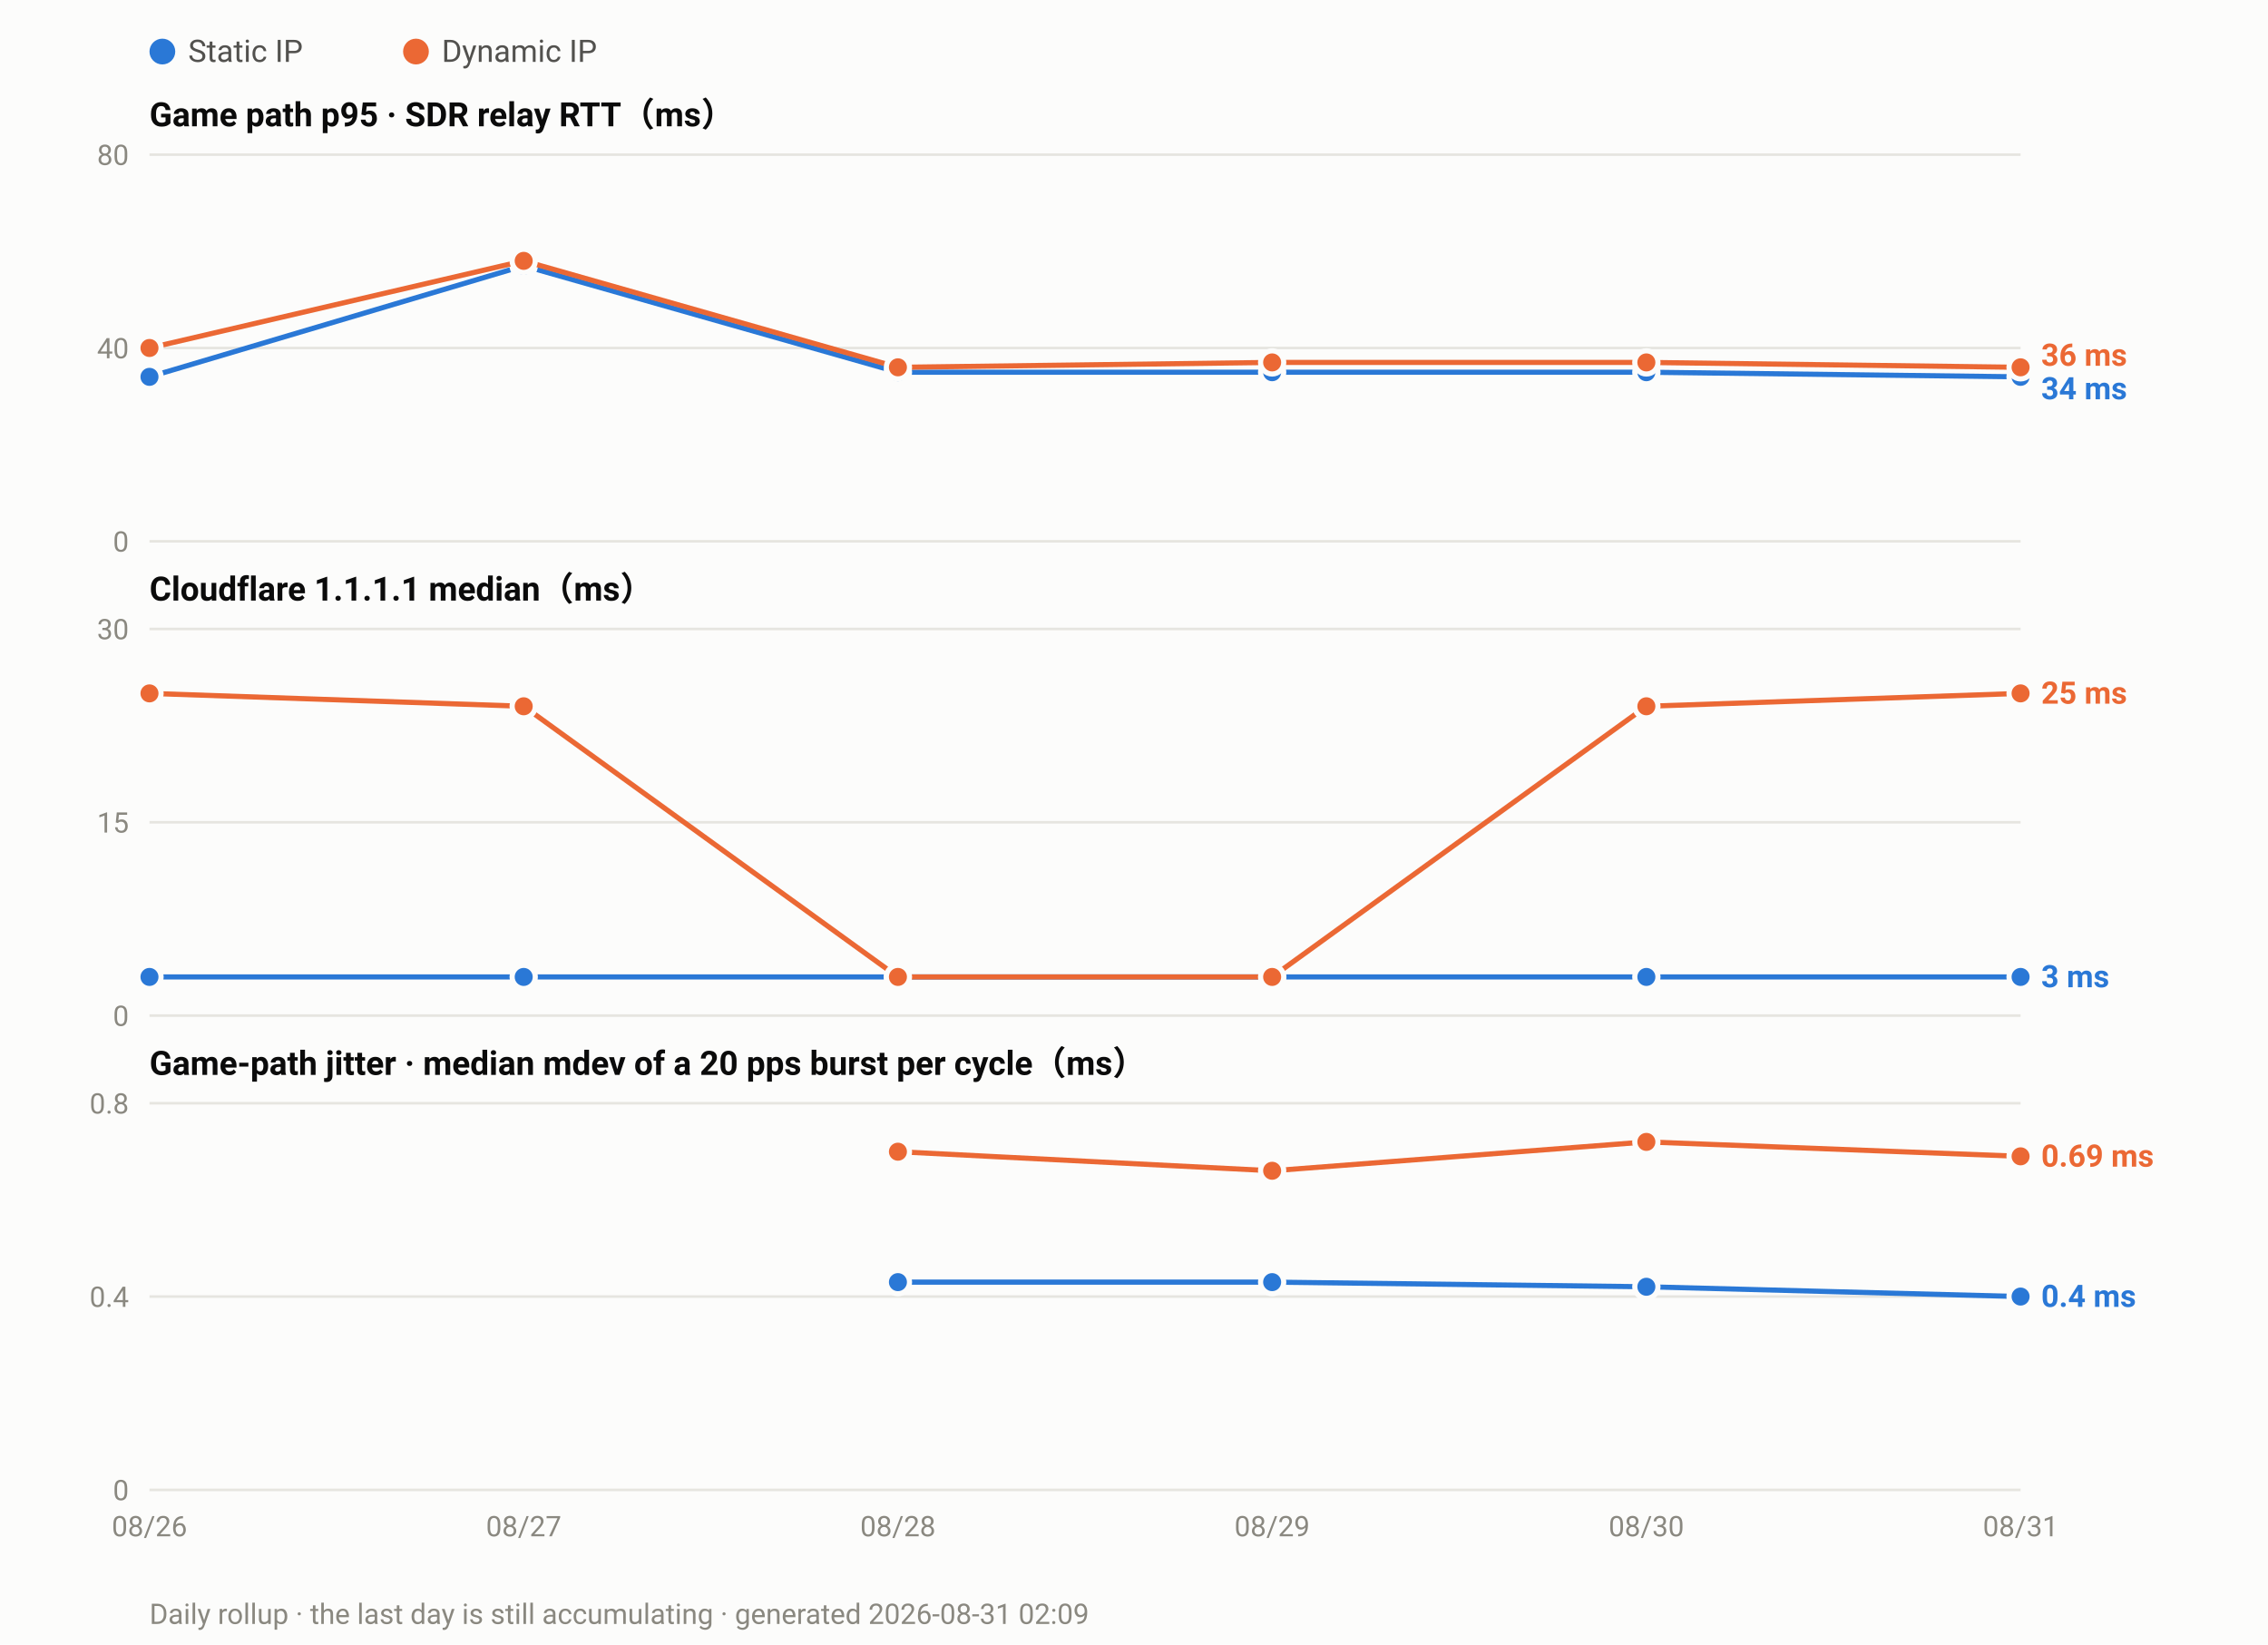
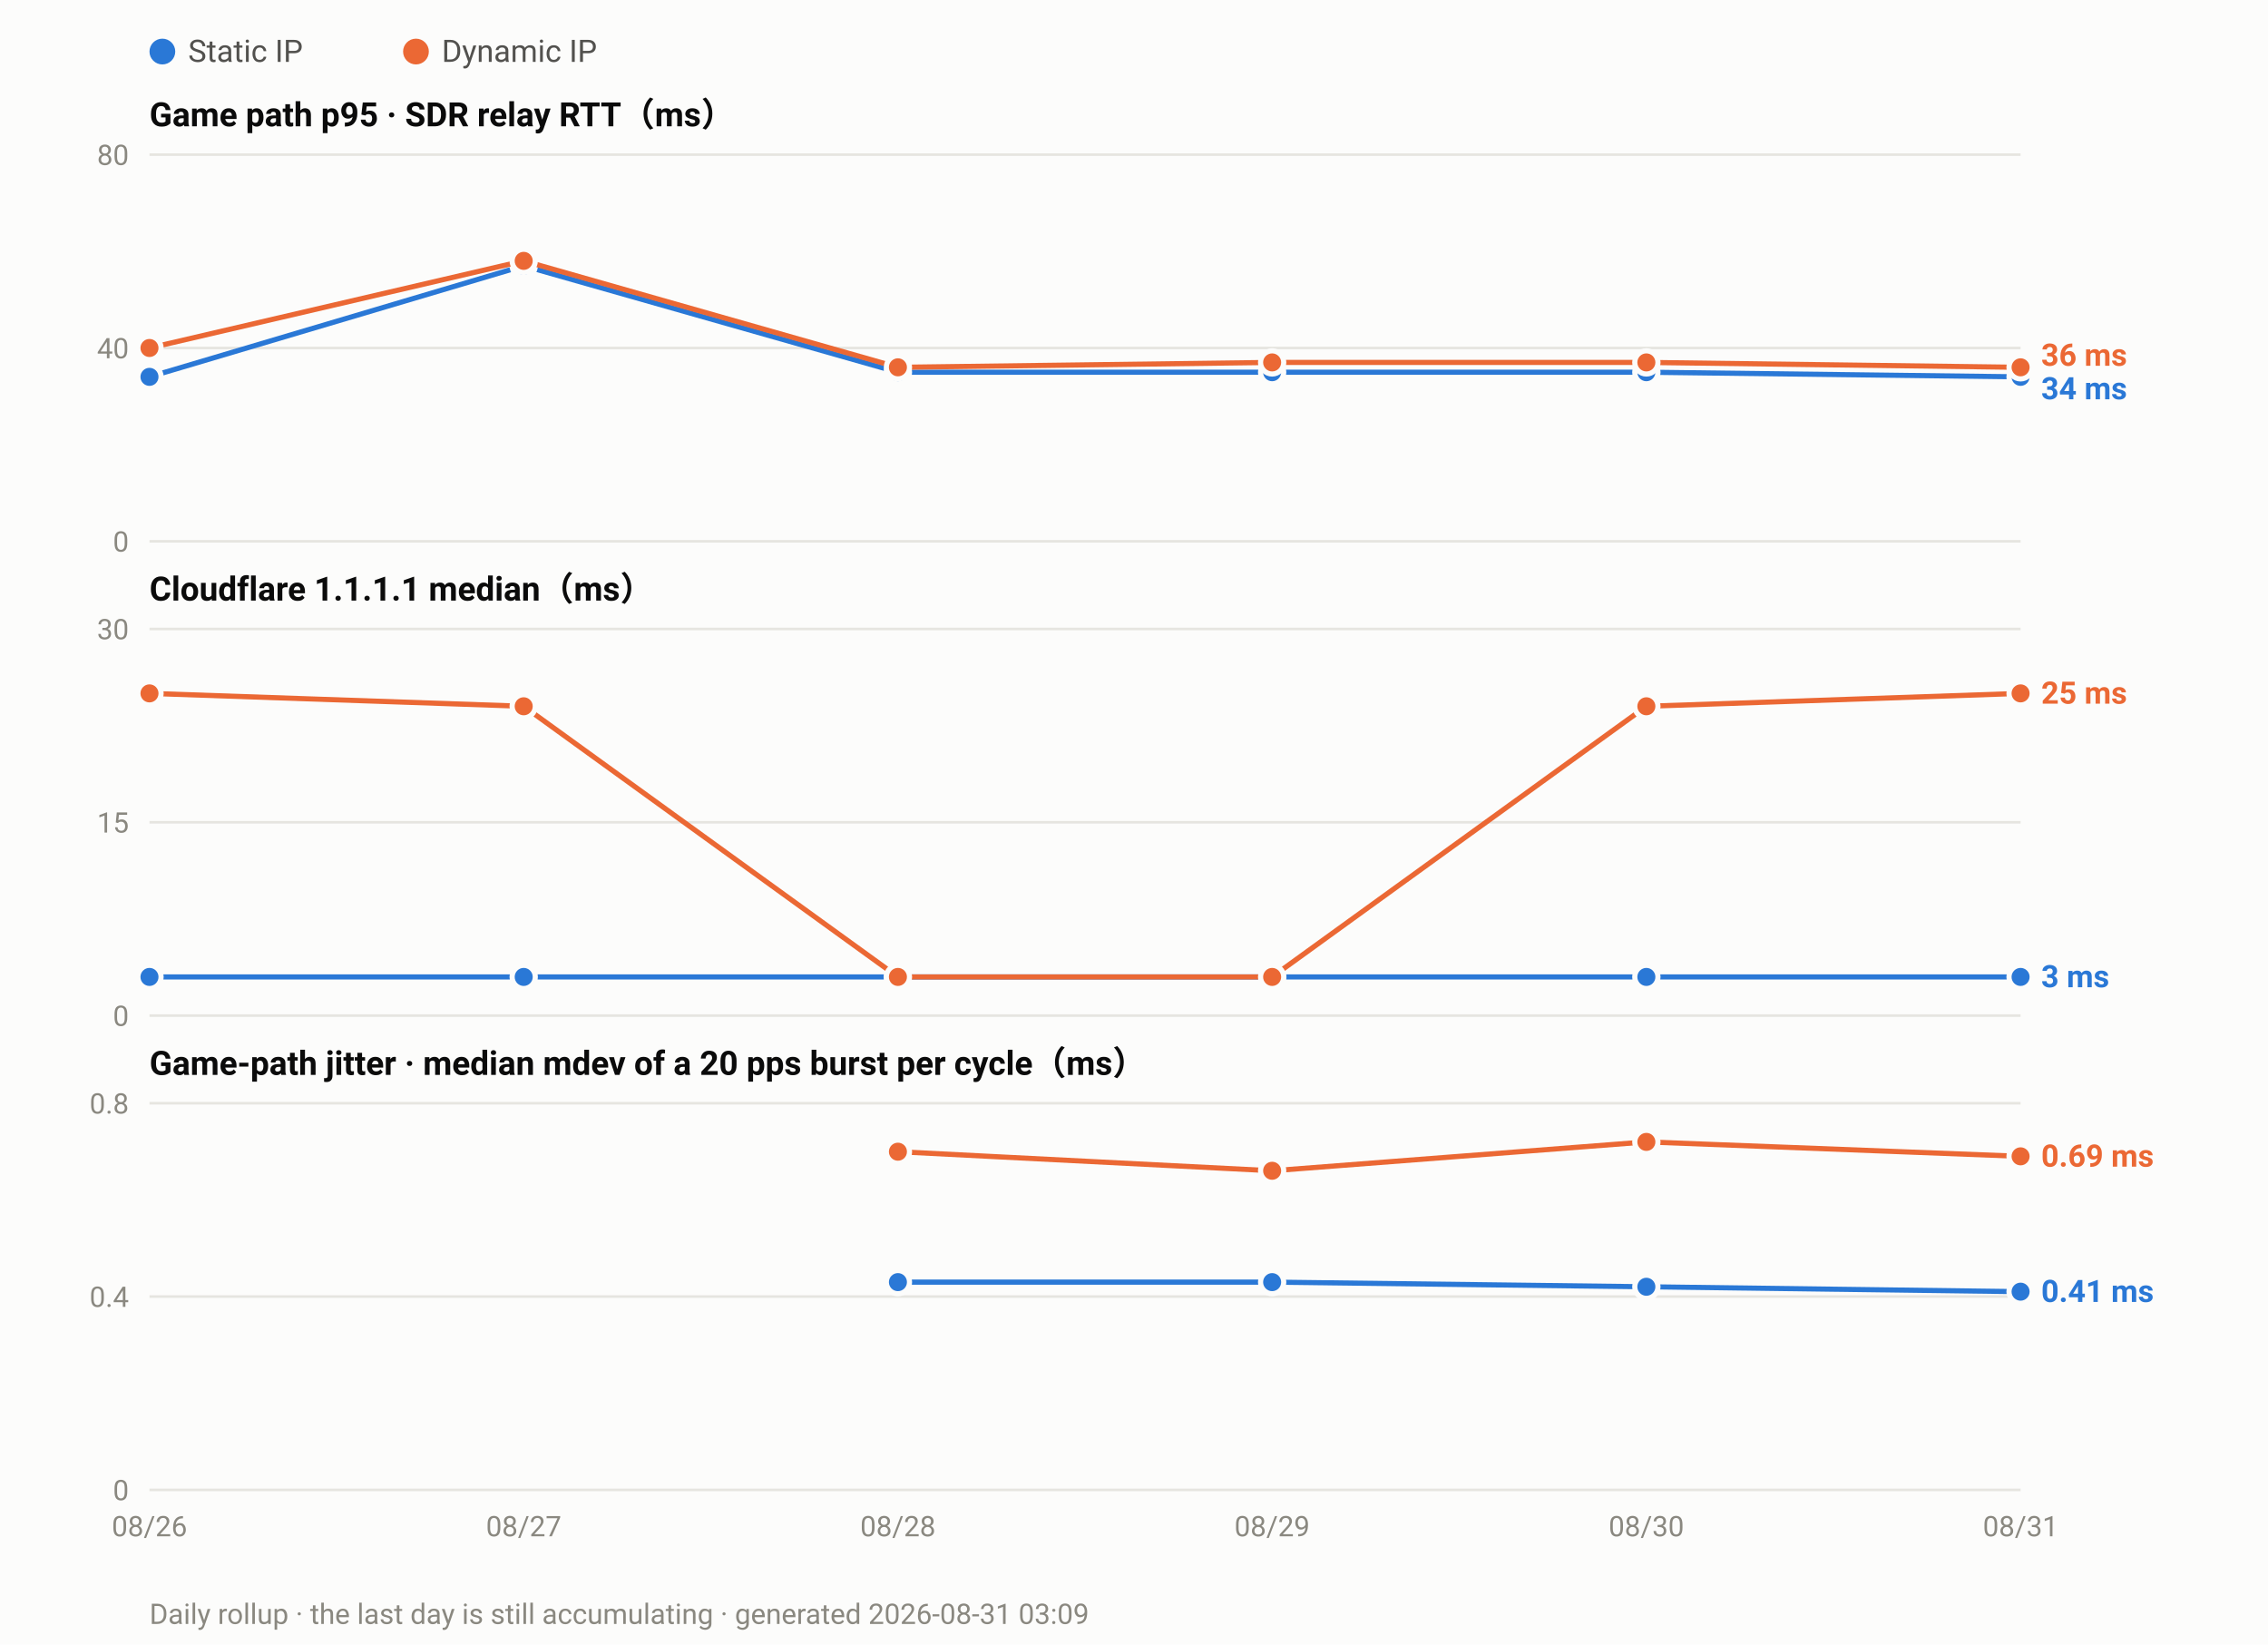
<svg xmlns="http://www.w3.org/2000/svg" width="880" height="638" viewBox="0 0 880 638" font-family="ui-sans-serif,-apple-system,Segoe UI,Roboto,Helvetica,Arial,sans-serif">
  <rect width="880" height="638" fill="#fcfcfb" />
  <circle cx="63.0" cy="20" r="5" fill="#2a78d6" />
  <text x="73.0" y="24" font-size="12" fill="#52514e">Static IP</text>
  <circle cx="161.4" cy="20" r="5" fill="#eb6834" />
  <text x="171.4" y="24" font-size="12" fill="#52514e">Dynamic IP</text>
  <text x="58" y="49.0" font-size="13" font-weight="600" fill="#0b0b0b">Game path p95 · SDR relay RTT（ms）</text>
  <line x1="58" y1="210.0" x2="784.0" y2="210.0" stroke="#e6e5e0" stroke-width="1" />
  <text x="50" y="214.0" font-size="11" text-anchor="end" fill="#8a8880">0</text>
  <line x1="58" y1="135.0" x2="784.0" y2="135.0" stroke="#e6e5e0" stroke-width="1" />
  <text x="50" y="139.0" font-size="11" text-anchor="end" fill="#8a8880">40</text>
  <line x1="58" y1="60.0" x2="784.0" y2="60.0" stroke="#e6e5e0" stroke-width="1" />
  <text x="50" y="64.0" font-size="11" text-anchor="end" fill="#8a8880">80</text>
  <polyline fill="none" stroke="#2a78d6" stroke-width="2" stroke-linejoin="round" points="58.0,146.2 203.2,103.1 348.4,144.4 493.6,144.4 638.8,144.4 784.0,146.2" />
  <circle cx="58.0" cy="146.2" r="4.5" fill="#2a78d6" stroke="#fcfcfb" stroke-width="2" />
  <circle cx="203.2" cy="103.1" r="4.5" fill="#2a78d6" stroke="#fcfcfb" stroke-width="2" />
  <circle cx="348.4" cy="144.4" r="4.5" fill="#2a78d6" stroke="#fcfcfb" stroke-width="2" />
  <circle cx="493.6" cy="144.4" r="4.5" fill="#2a78d6" stroke="#fcfcfb" stroke-width="2" />
  <circle cx="638.8" cy="144.4" r="4.5" fill="#2a78d6" stroke="#fcfcfb" stroke-width="2" />
  <circle cx="784.0" cy="146.2" r="4.5" fill="#2a78d6" stroke="#fcfcfb" stroke-width="2" />
  <polyline fill="none" stroke="#eb6834" stroke-width="2" stroke-linejoin="round" points="58.0,135.0 203.2,101.2 348.4,142.5 493.6,140.6 638.8,140.6 784.0,142.5" />
  <circle cx="58.0" cy="135.0" r="4.5" fill="#eb6834" stroke="#fcfcfb" stroke-width="2" />
  <circle cx="203.2" cy="101.2" r="4.5" fill="#eb6834" stroke="#fcfcfb" stroke-width="2" />
  <circle cx="348.4" cy="142.5" r="4.5" fill="#eb6834" stroke="#fcfcfb" stroke-width="2" />
  <circle cx="493.6" cy="140.6" r="4.5" fill="#eb6834" stroke="#fcfcfb" stroke-width="2" />
  <circle cx="638.8" cy="140.6" r="4.5" fill="#eb6834" stroke="#fcfcfb" stroke-width="2" />
  <circle cx="784.0" cy="142.5" r="4.5" fill="#eb6834" stroke="#fcfcfb" stroke-width="2" />
  <text x="792.0" y="141.9" font-size="12" font-weight="600" fill="#eb6834">36 ms</text>
  <text x="792.0" y="154.9" font-size="12" font-weight="600" fill="#2a78d6">34 ms</text>
  <text x="58" y="233.0" font-size="13" font-weight="600" fill="#0b0b0b">Cloudflare 1.1.1.1 median（ms）</text>
  <line x1="58" y1="394.0" x2="784.0" y2="394.0" stroke="#e6e5e0" stroke-width="1" />
  <text x="50" y="398.0" font-size="11" text-anchor="end" fill="#8a8880">0</text>
  <line x1="58" y1="319.0" x2="784.0" y2="319.0" stroke="#e6e5e0" stroke-width="1" />
  <text x="50" y="323.0" font-size="11" text-anchor="end" fill="#8a8880">15</text>
  <line x1="58" y1="244.0" x2="784.0" y2="244.0" stroke="#e6e5e0" stroke-width="1" />
  <text x="50" y="248.0" font-size="11" text-anchor="end" fill="#8a8880">30</text>
  <polyline fill="none" stroke="#2a78d6" stroke-width="2" stroke-linejoin="round" points="58.0,379.0 203.2,379.0 348.4,379.0 493.6,379.0 638.8,379.0 784.0,379.0" />
  <circle cx="58.0" cy="379.0" r="4.5" fill="#2a78d6" stroke="#fcfcfb" stroke-width="2" />
  <circle cx="203.2" cy="379.0" r="4.5" fill="#2a78d6" stroke="#fcfcfb" stroke-width="2" />
  <circle cx="348.4" cy="379.0" r="4.5" fill="#2a78d6" stroke="#fcfcfb" stroke-width="2" />
  <circle cx="493.6" cy="379.0" r="4.5" fill="#2a78d6" stroke="#fcfcfb" stroke-width="2" />
  <circle cx="638.8" cy="379.0" r="4.5" fill="#2a78d6" stroke="#fcfcfb" stroke-width="2" />
  <circle cx="784.0" cy="379.0" r="4.5" fill="#2a78d6" stroke="#fcfcfb" stroke-width="2" />
  <polyline fill="none" stroke="#eb6834" stroke-width="2" stroke-linejoin="round" points="58.0,269.0 203.2,274.0 348.4,379.0 493.6,379.0 638.8,274.0 784.0,269.0" />
  <circle cx="58.0" cy="269.0" r="4.5" fill="#eb6834" stroke="#fcfcfb" stroke-width="2" />
  <circle cx="203.2" cy="274.0" r="4.5" fill="#eb6834" stroke="#fcfcfb" stroke-width="2" />
  <circle cx="348.4" cy="379.0" r="4.5" fill="#eb6834" stroke="#fcfcfb" stroke-width="2" />
  <circle cx="493.6" cy="379.0" r="4.5" fill="#eb6834" stroke="#fcfcfb" stroke-width="2" />
  <circle cx="638.8" cy="274.0" r="4.5" fill="#eb6834" stroke="#fcfcfb" stroke-width="2" />
  <circle cx="784.0" cy="269.0" r="4.5" fill="#eb6834" stroke="#fcfcfb" stroke-width="2" />
  <text x="792.0" y="273.0" font-size="12" font-weight="600" fill="#eb6834">25 ms</text>
  <text x="792.0" y="383.0" font-size="12" font-weight="600" fill="#2a78d6">3 ms</text>
  <text x="58" y="417.0" font-size="13" font-weight="600" fill="#0b0b0b">Game-path jitter · median mdev of a 20 pps burst per cycle（ms）</text>
  <line x1="58" y1="578.0" x2="784.0" y2="578.0" stroke="#e6e5e0" stroke-width="1" />
  <text x="50" y="582.0" font-size="11" text-anchor="end" fill="#8a8880">0</text>
  <line x1="58" y1="503.0" x2="784.0" y2="503.0" stroke="#e6e5e0" stroke-width="1" />
  <text x="50" y="507.0" font-size="11" text-anchor="end" fill="#8a8880">0.4</text>
  <line x1="58" y1="428.0" x2="784.0" y2="428.0" stroke="#e6e5e0" stroke-width="1" />
  <text x="50" y="432.0" font-size="11" text-anchor="end" fill="#8a8880">0.8</text>
-   <polyline fill="none" stroke="#2a78d6" stroke-width="2" stroke-linejoin="round" points="348.4,497.4 493.6,497.4 638.8,499.2 784.0,503.0" />
+   <polyline fill="none" stroke="#2a78d6" stroke-width="2" stroke-linejoin="round" points="348.4,497.4 493.6,497.4 638.8,499.2 784.0,501.1" />
  <circle cx="348.4" cy="497.4" r="4.5" fill="#2a78d6" stroke="#fcfcfb" stroke-width="2" />
  <circle cx="493.6" cy="497.4" r="4.5" fill="#2a78d6" stroke="#fcfcfb" stroke-width="2" />
  <circle cx="638.8" cy="499.2" r="4.5" fill="#2a78d6" stroke="#fcfcfb" stroke-width="2" />
-   <circle cx="784.0" cy="503.0" r="4.5" fill="#2a78d6" stroke="#fcfcfb" stroke-width="2" />
+   <circle cx="784.0" cy="501.1" r="4.5" fill="#2a78d6" stroke="#fcfcfb" stroke-width="2" />
  <polyline fill="none" stroke="#eb6834" stroke-width="2" stroke-linejoin="round" points="348.4,446.8 493.6,454.2 638.8,443.0 784.0,448.6" />
  <circle cx="348.4" cy="446.8" r="4.5" fill="#eb6834" stroke="#fcfcfb" stroke-width="2" />
  <circle cx="493.6" cy="454.2" r="4.5" fill="#eb6834" stroke="#fcfcfb" stroke-width="2" />
  <circle cx="638.8" cy="443.0" r="4.5" fill="#eb6834" stroke="#fcfcfb" stroke-width="2" />
  <circle cx="784.0" cy="448.6" r="4.5" fill="#eb6834" stroke="#fcfcfb" stroke-width="2" />
  <text x="792.0" y="452.6" font-size="12" font-weight="600" fill="#eb6834">0.69 ms</text>
-   <text x="792.0" y="507.0" font-size="12" font-weight="600" fill="#2a78d6">0.4 ms</text>
+   <text x="792.0" y="505.1" font-size="12" font-weight="600" fill="#2a78d6">0.41 ms</text>
  <text x="58.0" y="596.0" font-size="11" text-anchor="middle" fill="#8a8880">08/26</text>
  <text x="203.2" y="596.0" font-size="11" text-anchor="middle" fill="#8a8880">08/27</text>
  <text x="348.4" y="596.0" font-size="11" text-anchor="middle" fill="#8a8880">08/28</text>
  <text x="493.6" y="596.0" font-size="11" text-anchor="middle" fill="#8a8880">08/29</text>
  <text x="638.8" y="596.0" font-size="11" text-anchor="middle" fill="#8a8880">08/30</text>
  <text x="784.0" y="596.0" font-size="11" text-anchor="middle" fill="#8a8880">08/31</text>
-   <text x="58" y="630" font-size="11" fill="#8a8880">Daily rollup · the last day is still accumulating · generated 2026-08-31 02:09</text>
+   <text x="58" y="630" font-size="11" fill="#8a8880">Daily rollup · the last day is still accumulating · generated 2026-08-31 03:09</text>
</svg>
